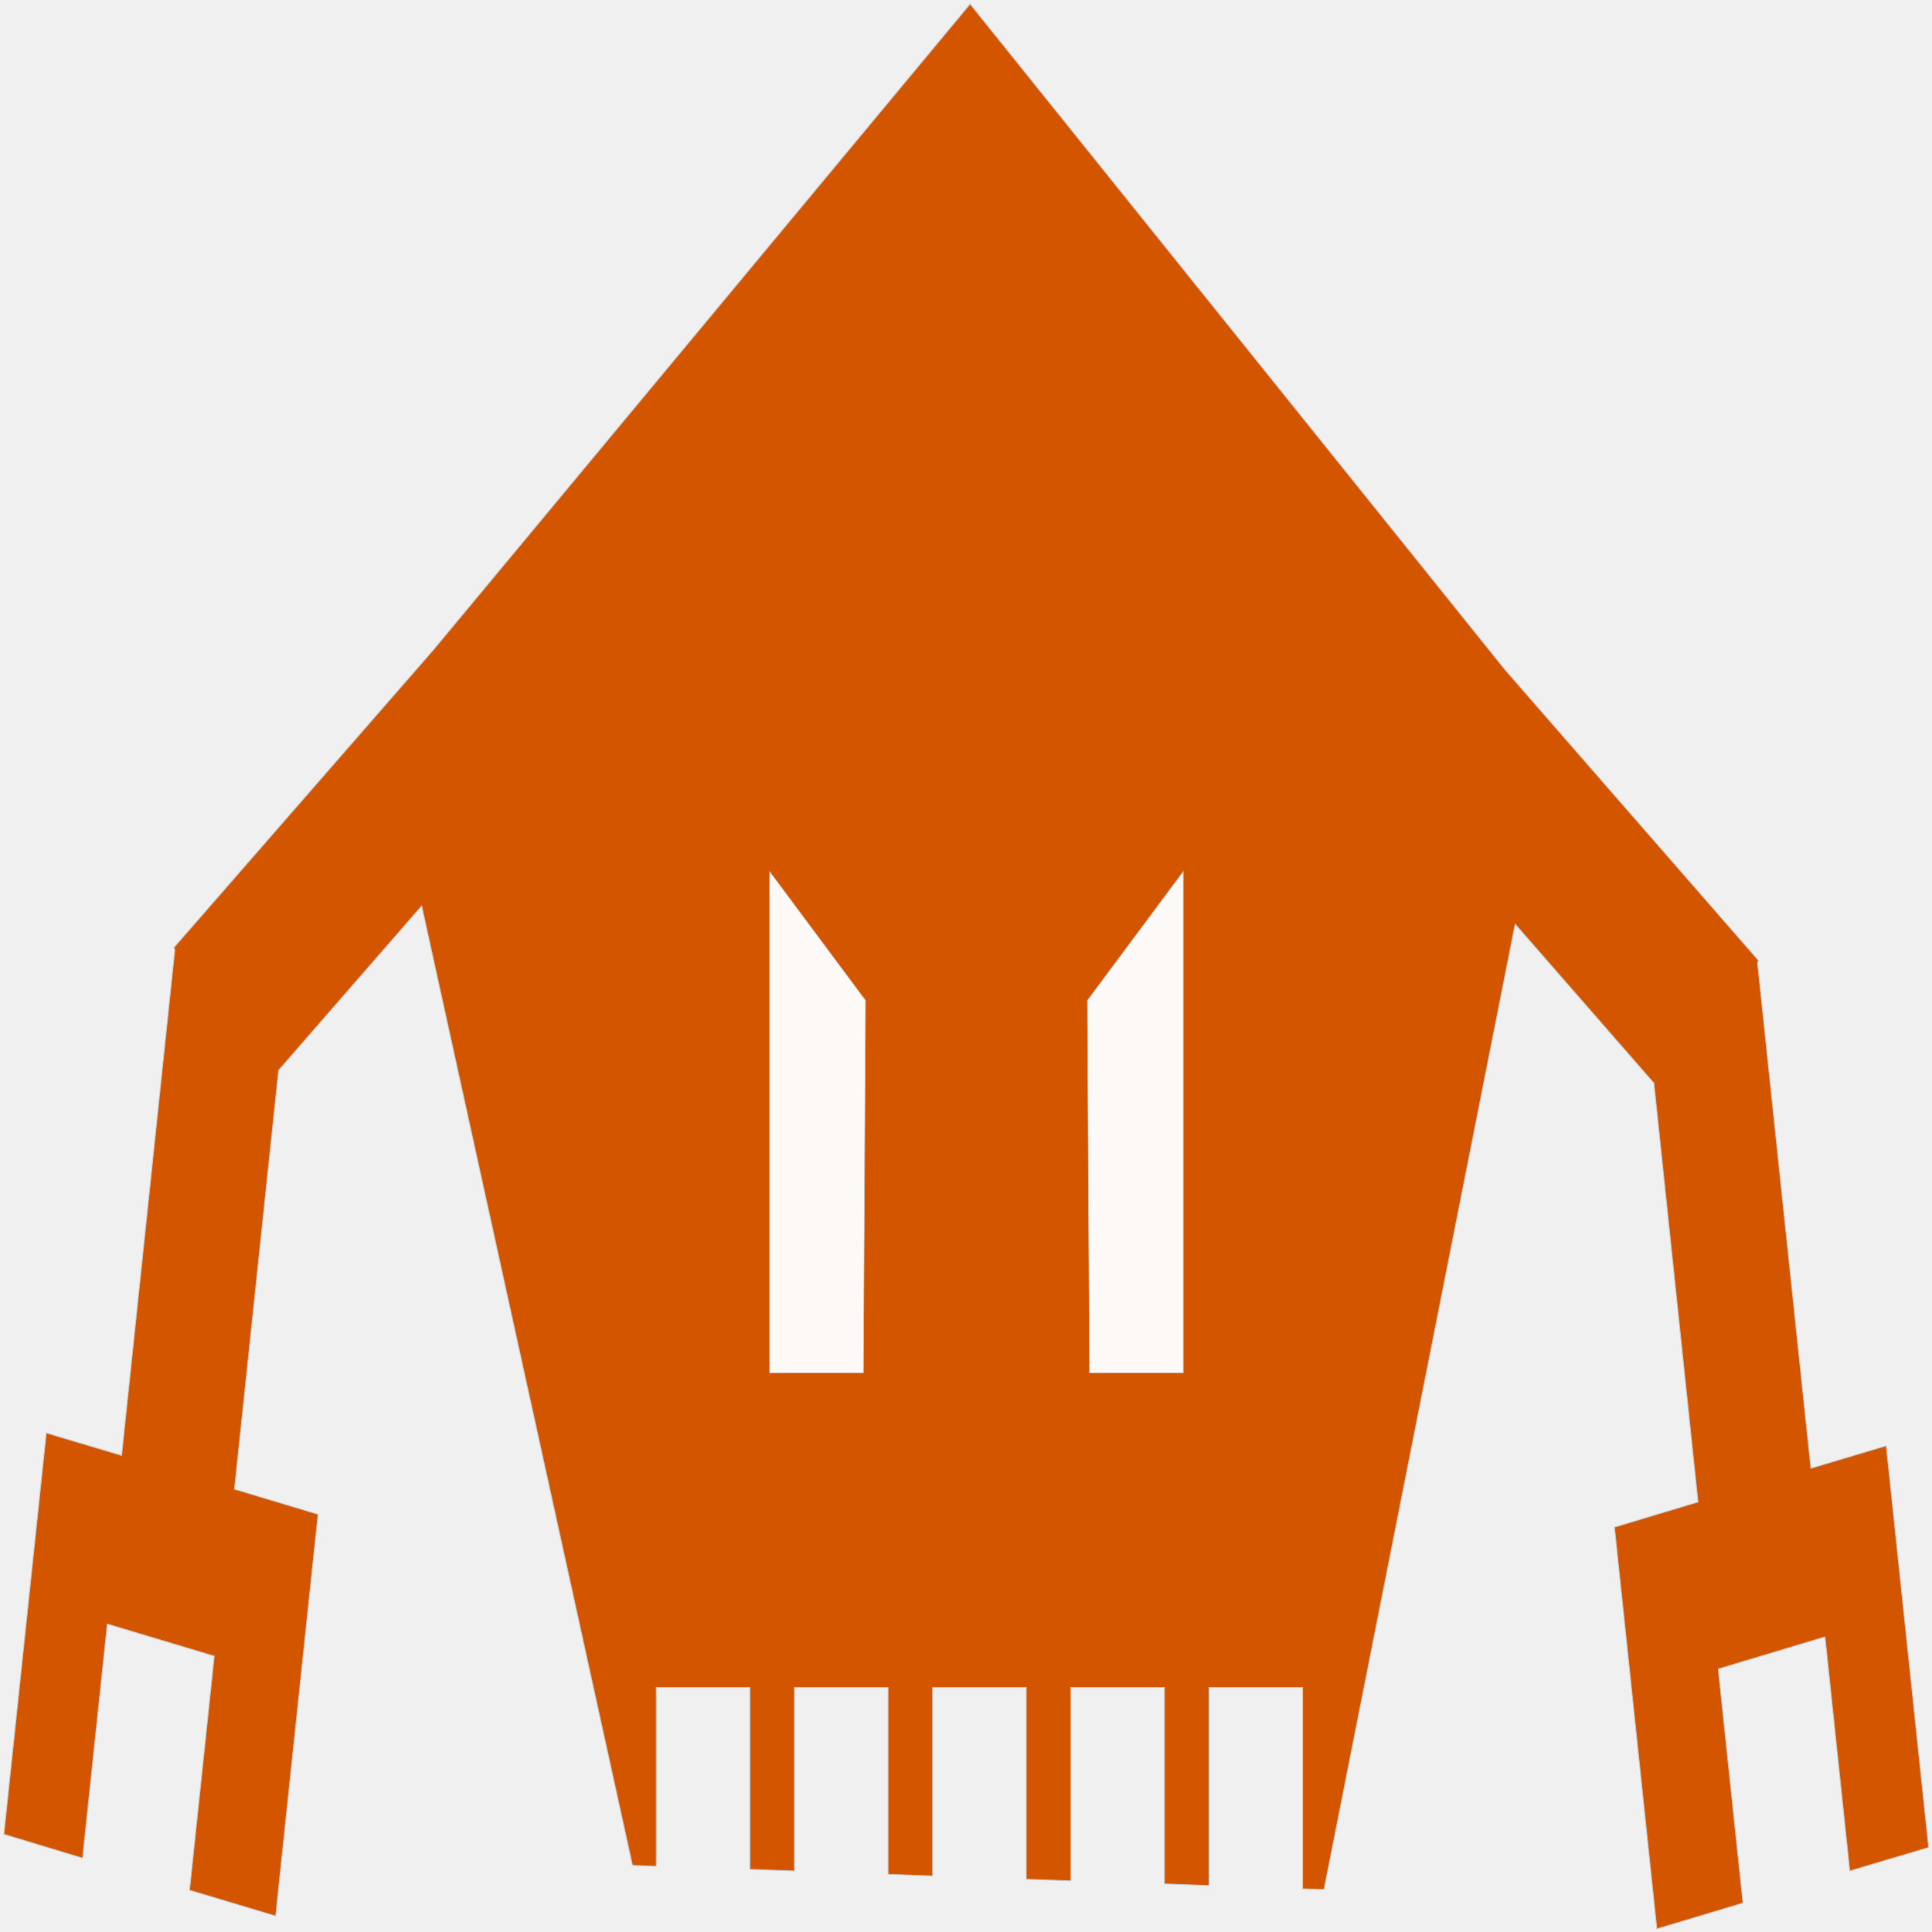
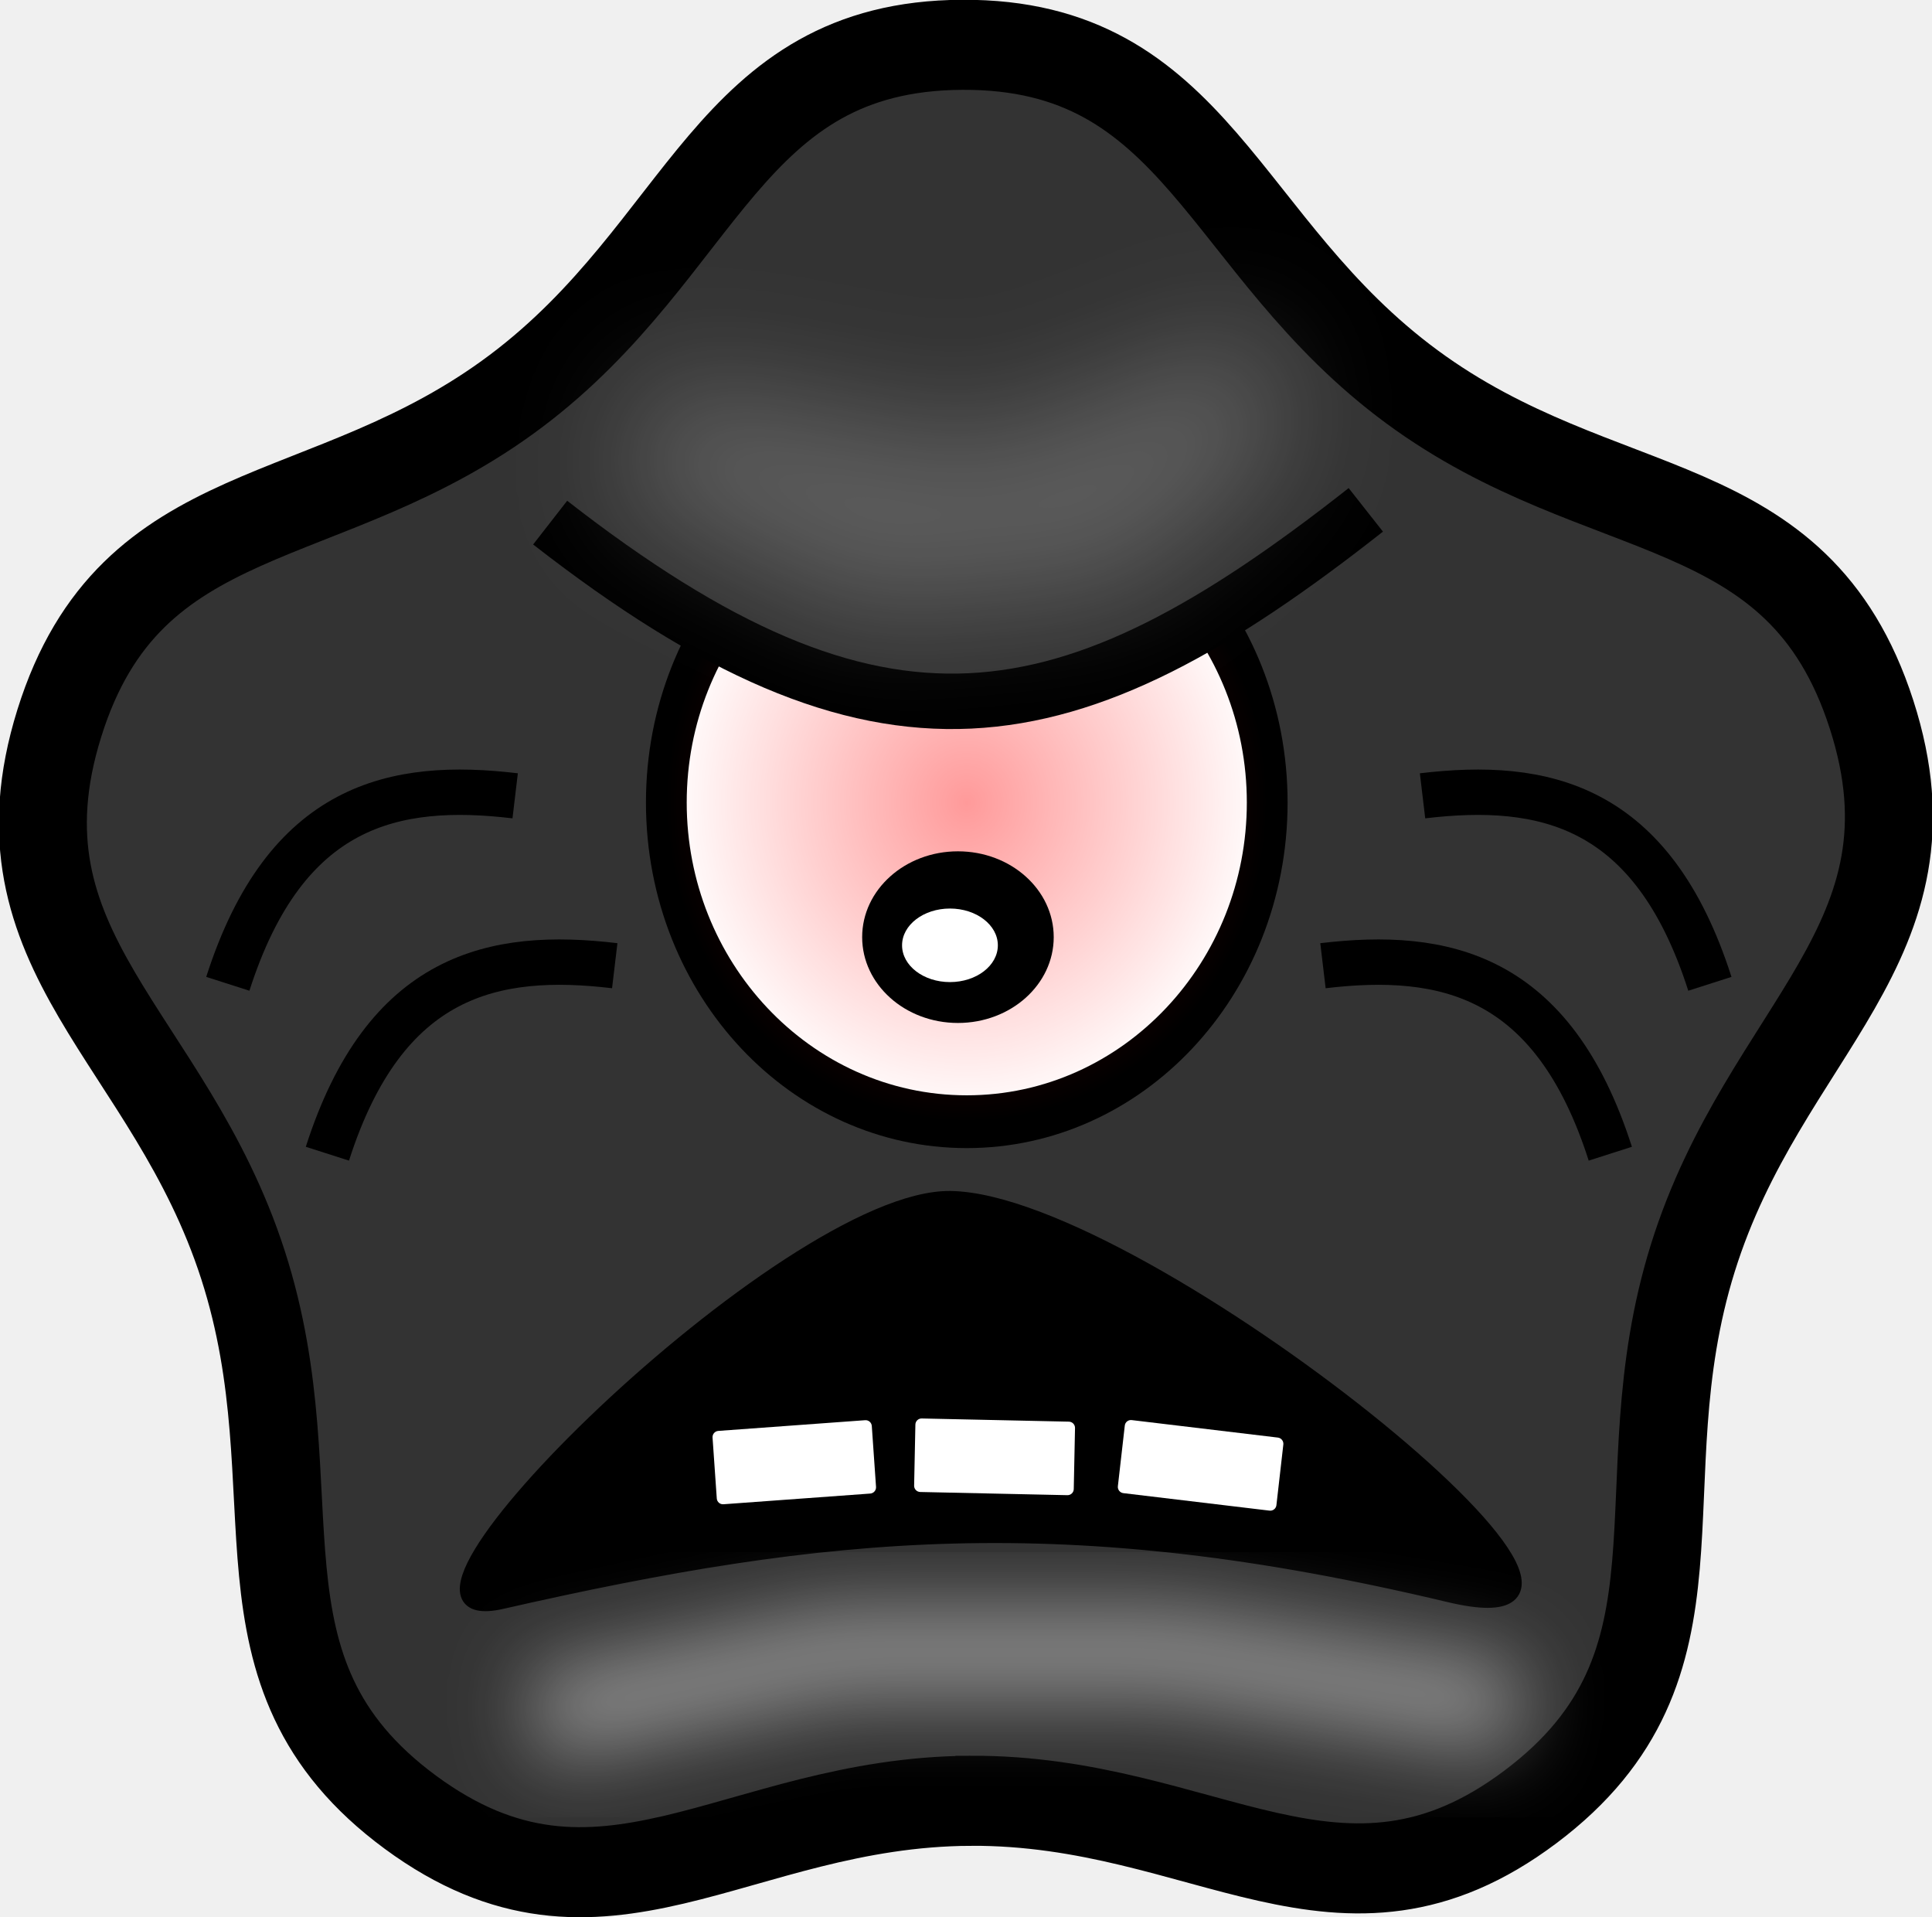
- <svg xmlns="http://www.w3.org/2000/svg" width="32.031" height="32.031" id="svg2" version="1.1">
-   <defs id="defs4" />
-   <g id="layer1" transform="translate(-128.2188,-433)">
-     <path style="fill:#d45500;fill-opacity:1;fill-rule:nonzero;stroke:#ccc9c9;stroke-width:0.014;stroke-linecap:round;stroke-linejoin:miter;stroke-miterlimit:4;stroke-opacity:1" d="m 144.302,433.067 -8.896,10.705 -4.305,4.939 0.016,0.038 -0.882,8.381 -1.249,-0.373 -0.703,6.654 1.305,0.395 0.41,-3.881 1.773,0.532 -0.41,3.881 1.428,0.428 0.703,-6.66 -1.386,-0.417 0.732,-6.945 2.372,-2.724 3.495,15.906 0.394,0.016 0,-2.965 1.552,0 0,3.015 0.739,0.027 0,-3.042 1.552,0 0,3.097 0.739,0.027 0,-3.124 1.552,0 0,3.179 0.739,0.027 0,-3.206 1.552,0 0,3.256 0.739,0.027 0,-3.283 1.552,0 0,3.338 0.355,0.011 3.169,-16.005 2.3,2.636 0.732,6.945 -1.386,0.417 0.703,6.66 1.428,-0.428 -0.41,-3.881 1.77,-0.532 0.41,3.881 1.308,-0.389 -0.703,-6.66 -1.249,0.373 -0.885,-8.381 0.016,-0.038 -4.204,-4.823 -8.866,-11.034 z" id="path2985" />
-     <path style="opacity:0.963;fill:#ffffff;fill-opacity:1;fill-rule:nonzero;stroke:#ccc9c9;stroke-width:0.01;stroke-linecap:round;stroke-linejoin:miter;stroke-miterlimit:4;stroke-opacity:1" d="m 140.979,447.45 1.589,2.136 -0.035,6.176 -1.554,0 z" id="rect2987" />
-     <path id="path3009" d="m 147.836,447.45 -1.589,2.136 0.035,6.176 1.554,0 z" style="opacity:0.963;fill:#ffffff;fill-opacity:1;fill-rule:nonzero;stroke:#ccc9c9;stroke-width:0.01;stroke-linecap:round;stroke-linejoin:miter;stroke-miterlimit:4;stroke-opacity:1" />
+ <svg xmlns="http://www.w3.org/2000/svg" xmlns:xlink="http://www.w3.org/1999/xlink" width="32.247" height="31.978" id="svg2" version="1.1">
+   <defs id="defs4">
+     <linearGradient id="linearGradient3807">
+       <stop style="stop-color:#ff0000;stop-opacity:1;" offset="0" id="stop3809" />
+       <stop style="stop-color:#ff0000;stop-opacity:0;" offset="1" id="stop3811" />
+     </linearGradient>
+     <filter id="filter3791" x="-0.206" width="1.411" y="-0.494" height="1.987" color-interpolation-filters="sRGB">
+       <feGaussianBlur stdDeviation="3.462" id="feGaussianBlur3793" />
+     </filter>
+     <radialGradient xlink:href="#linearGradient3807" id="radialGradient3813" cx="204.762" cy="589.777" fx="204.762" fy="589.777" r="26.531" gradientTransform="matrix(1,0,0,0.8205128,0,105.8575)" gradientUnits="userSpaceOnUse" />
+     <filter id="filter3849" x="-0.099" width="1.198" y="-1.521" height="4.043" color-interpolation-filters="sRGB">
+       <feGaussianBlur stdDeviation="2.439" id="feGaussianBlur3851" />
+     </filter>
+     <radialGradient xlink:href="#linearGradient3807" id="radialGradient3871" gradientUnits="userSpaceOnUse" gradientTransform="matrix(1,0,0,0.8205128,0,105.8575)" cx="204.762" cy="589.777" fx="204.762" fy="589.777" r="26.531" />
+   </defs>
+   <g id="layer1" transform="translate(-282.2164,-407.7441)">
+     <path style="fill:#333333;fill-opacity:1;fill-rule:nonzero;stroke:#000000;stroke-width:5.3;stroke-miterlimit:4;stroke-opacity:1;stroke-dasharray:none" id="path2985" d="m 189.388,441.478 c -8.398,11.421 -6.068,23.193 -19.576,27.497 -13.507,4.304 -18.417,-6.646 -31.875,-11.103 -13.457,-4.458 -23.933,1.396 -32.2,-10.121 -8.267,-11.516 0.629,-19.57 0.71,-33.746 0.081,-14.176 -8.723,-22.33 -0.325,-33.752 8.398,-11.421 18.806,-5.449 32.314,-9.753 13.507,-4.304 18.542,-15.197 31.999,-10.739 13.457,4.458 10.994,16.202 19.261,27.718 8.267,11.516 20.183,12.938 20.102,27.114 -0.081,14.176 -12.012,15.462 -20.41,26.883 z" transform="matrix(0.1651314,0.2276141,-0.2223486,0.1690419,365.3024,320.0582)" />
+     <path style="fill:#ffffff;fill-opacity:1;fill-rule:nonzero;stroke:#000000;stroke-width:3.6;stroke-miterlimit:4;stroke-opacity:1;stroke-dasharray:none" id="path2990" d="m 231.293,589.777 c 0,12.023 -11.878,21.769 -26.531,21.769 -14.652,0 -26.531,-9.746 -26.531,-21.769 0,-12.023 11.878,-21.769 26.531,-21.769 14.652,0 26.531,9.746 26.531,21.769 z" transform="matrix(0.1890108,0,0,0.2446721,259.6505,276.8338)" />
+     <path transform="matrix(0.1890108,0,0,0.2446721,259.6505,276.8338)" d="m 231.293,589.777 c 0,12.023 -11.878,21.769 -26.531,21.769 -14.652,0 -26.531,-9.746 -26.531,-21.769 0,-12.023 11.878,-21.769 26.531,-21.769 14.652,0 26.531,9.746 26.531,21.769 z" id="path3805" style="opacity:0.395;fill:url(#radialGradient3871);fill-opacity:1;fill-rule:nonzero;stroke:none" />
+     <path style="fill:#333333;stroke:#000000;stroke-width:0.925;stroke-linecap:butt;stroke-linejoin:miter;stroke-miterlimit:4;stroke-opacity:1;stroke-dasharray:none" d="m 291.399,416.465 c 5.515,4.294 8.632,3.711 13.614,-0.213" id="path3765" />
+     <rect style="fill:#333333;fill-opacity:1;fill-rule:nonzero;stroke:none" id="rect3767" width="8.26" height="3" x="294.209" y="414.176" ry="0.104" />
+     <path style="fill:#000000;fill-opacity:1;fill-rule:nonzero;stroke:none" id="path3769" d="m 345.376,382.054 c 0,2.789 -2.584,5.051 -5.772,5.051 -3.188,0 -5.772,-2.261 -5.772,-5.051 0,-2.789 2.584,-5.051 5.772,-5.051 3.188,0 5.772,2.261 5.772,5.051 z" transform="matrix(0.2769608,0,0,0.2835196,204.1484,315.0624)" />
+     <path style="fill:#000000;stroke:#000000;stroke-width:0.264px;stroke-linecap:butt;stroke-linejoin:miter;stroke-opacity:1" d="m 290.586,434.463 c -2.652,0.603 4.776,-6.754 7.496,-6.713 3.193,0.048 12.548,7.607 8.327,6.6 -6.405,-1.528 -10.384,-1.124 -15.823,0.113 z" id="path3771" />
+     <path style="opacity:0.206;fill:#ffffff;stroke:none;filter:url(#filter3791)" d="m 321.806,349.104 -2.886,6.734 14.912,7.215 15.874,-1.443 9.62,-8.177 -1.443,-7.215 -16.836,6.253 z" id="path3773" transform="matrix(0.2769608,0,0,0.2835196,204.1484,315.0624)" />
+     <path style="fill:none;stroke:#000000;stroke-width:0.757;stroke-linecap:butt;stroke-linejoin:miter;stroke-miterlimit:4;stroke-opacity:1;stroke-dasharray:none" d="m 287.681,426.996 c 0.961,-3.003 2.779,-3.377 4.796,-3.137" id="path3797" />
+     <path id="path3799" d="m 286.019,424.161 c 0.961,-3.003 2.779,-3.377 4.796,-3.137" style="fill:none;stroke:#000000;stroke-width:0.757;stroke-linecap:butt;stroke-linejoin:miter;stroke-miterlimit:4;stroke-opacity:1;stroke-dasharray:none" />
+     <path id="path3801" d="m 309.094,426.996 c -0.961,-3.003 -2.779,-3.377 -4.796,-3.137" style="fill:none;stroke:#000000;stroke-width:0.757;stroke-linecap:butt;stroke-linejoin:miter;stroke-miterlimit:4;stroke-opacity:1;stroke-dasharray:none" />
+     <path style="fill:none;stroke:#000000;stroke-width:0.757;stroke-linecap:butt;stroke-linejoin:miter;stroke-miterlimit:4;stroke-opacity:1;stroke-dasharray:none" d="m 310.756,424.161 c -0.961,-3.003 -2.779,-3.377 -4.796,-3.137" id="path3803" />
+     <rect style="fill:#ffffff;fill-opacity:1;fill-rule:nonzero;stroke:none" id="rect3815" width="2.665" height="1.227" x="263.443" y="451.871" ry="0.104" transform="matrix(0.9973538,-0.07270084,0.06939248,0.9975894,0,0)" />
+     <rect transform="matrix(0.9997655,0.02165736,-0.02066736,0.9997864,0,0)" ry="0.104" y="424.868" x="306.35" height="1.227" width="2.665" id="rect3817" style="fill:#ffffff;fill-opacity:1;fill-rule:nonzero;stroke:none" />
+     <rect style="fill:#ffffff;fill-opacity:1;fill-rule:nonzero;stroke:none" id="rect3819" width="2.665" height="1.227" x="348.003" y="392.622" ry="0.104" transform="matrix(0.9929188,0.1187947,-0.1134335,0.9935456,0,0)" />
+     <path d="m 345.376,382.054 c 0,2.789 -2.584,5.051 -5.772,5.051 -3.188,0 -5.772,-2.261 -5.772,-5.051 0,-2.789 2.584,-5.051 5.772,-5.051 3.188,0 5.772,2.261 5.772,5.051 z" id="path3821" style="fill:#ffffff;fill-opacity:1;fill-rule:nonzero;stroke:none" transform="matrix(0.1384804,0,0,0.1215084,251.0436,377.0958)" />
+     <path style="opacity:0.471;fill:none;stroke:#ffffff;stroke-width:4.9;stroke-linecap:butt;stroke-linejoin:miter;stroke-miterlimit:4;stroke-opacity:1;stroke-dasharray:none;filter:url(#filter3849)" d="m 314.109,427.992 18.279,-3.848 19.722,0 21.165,3.367" id="path3823" transform="matrix(0.2769608,0,0,0.2835196,204.1484,315.0624)" />
  </g>
</svg>
